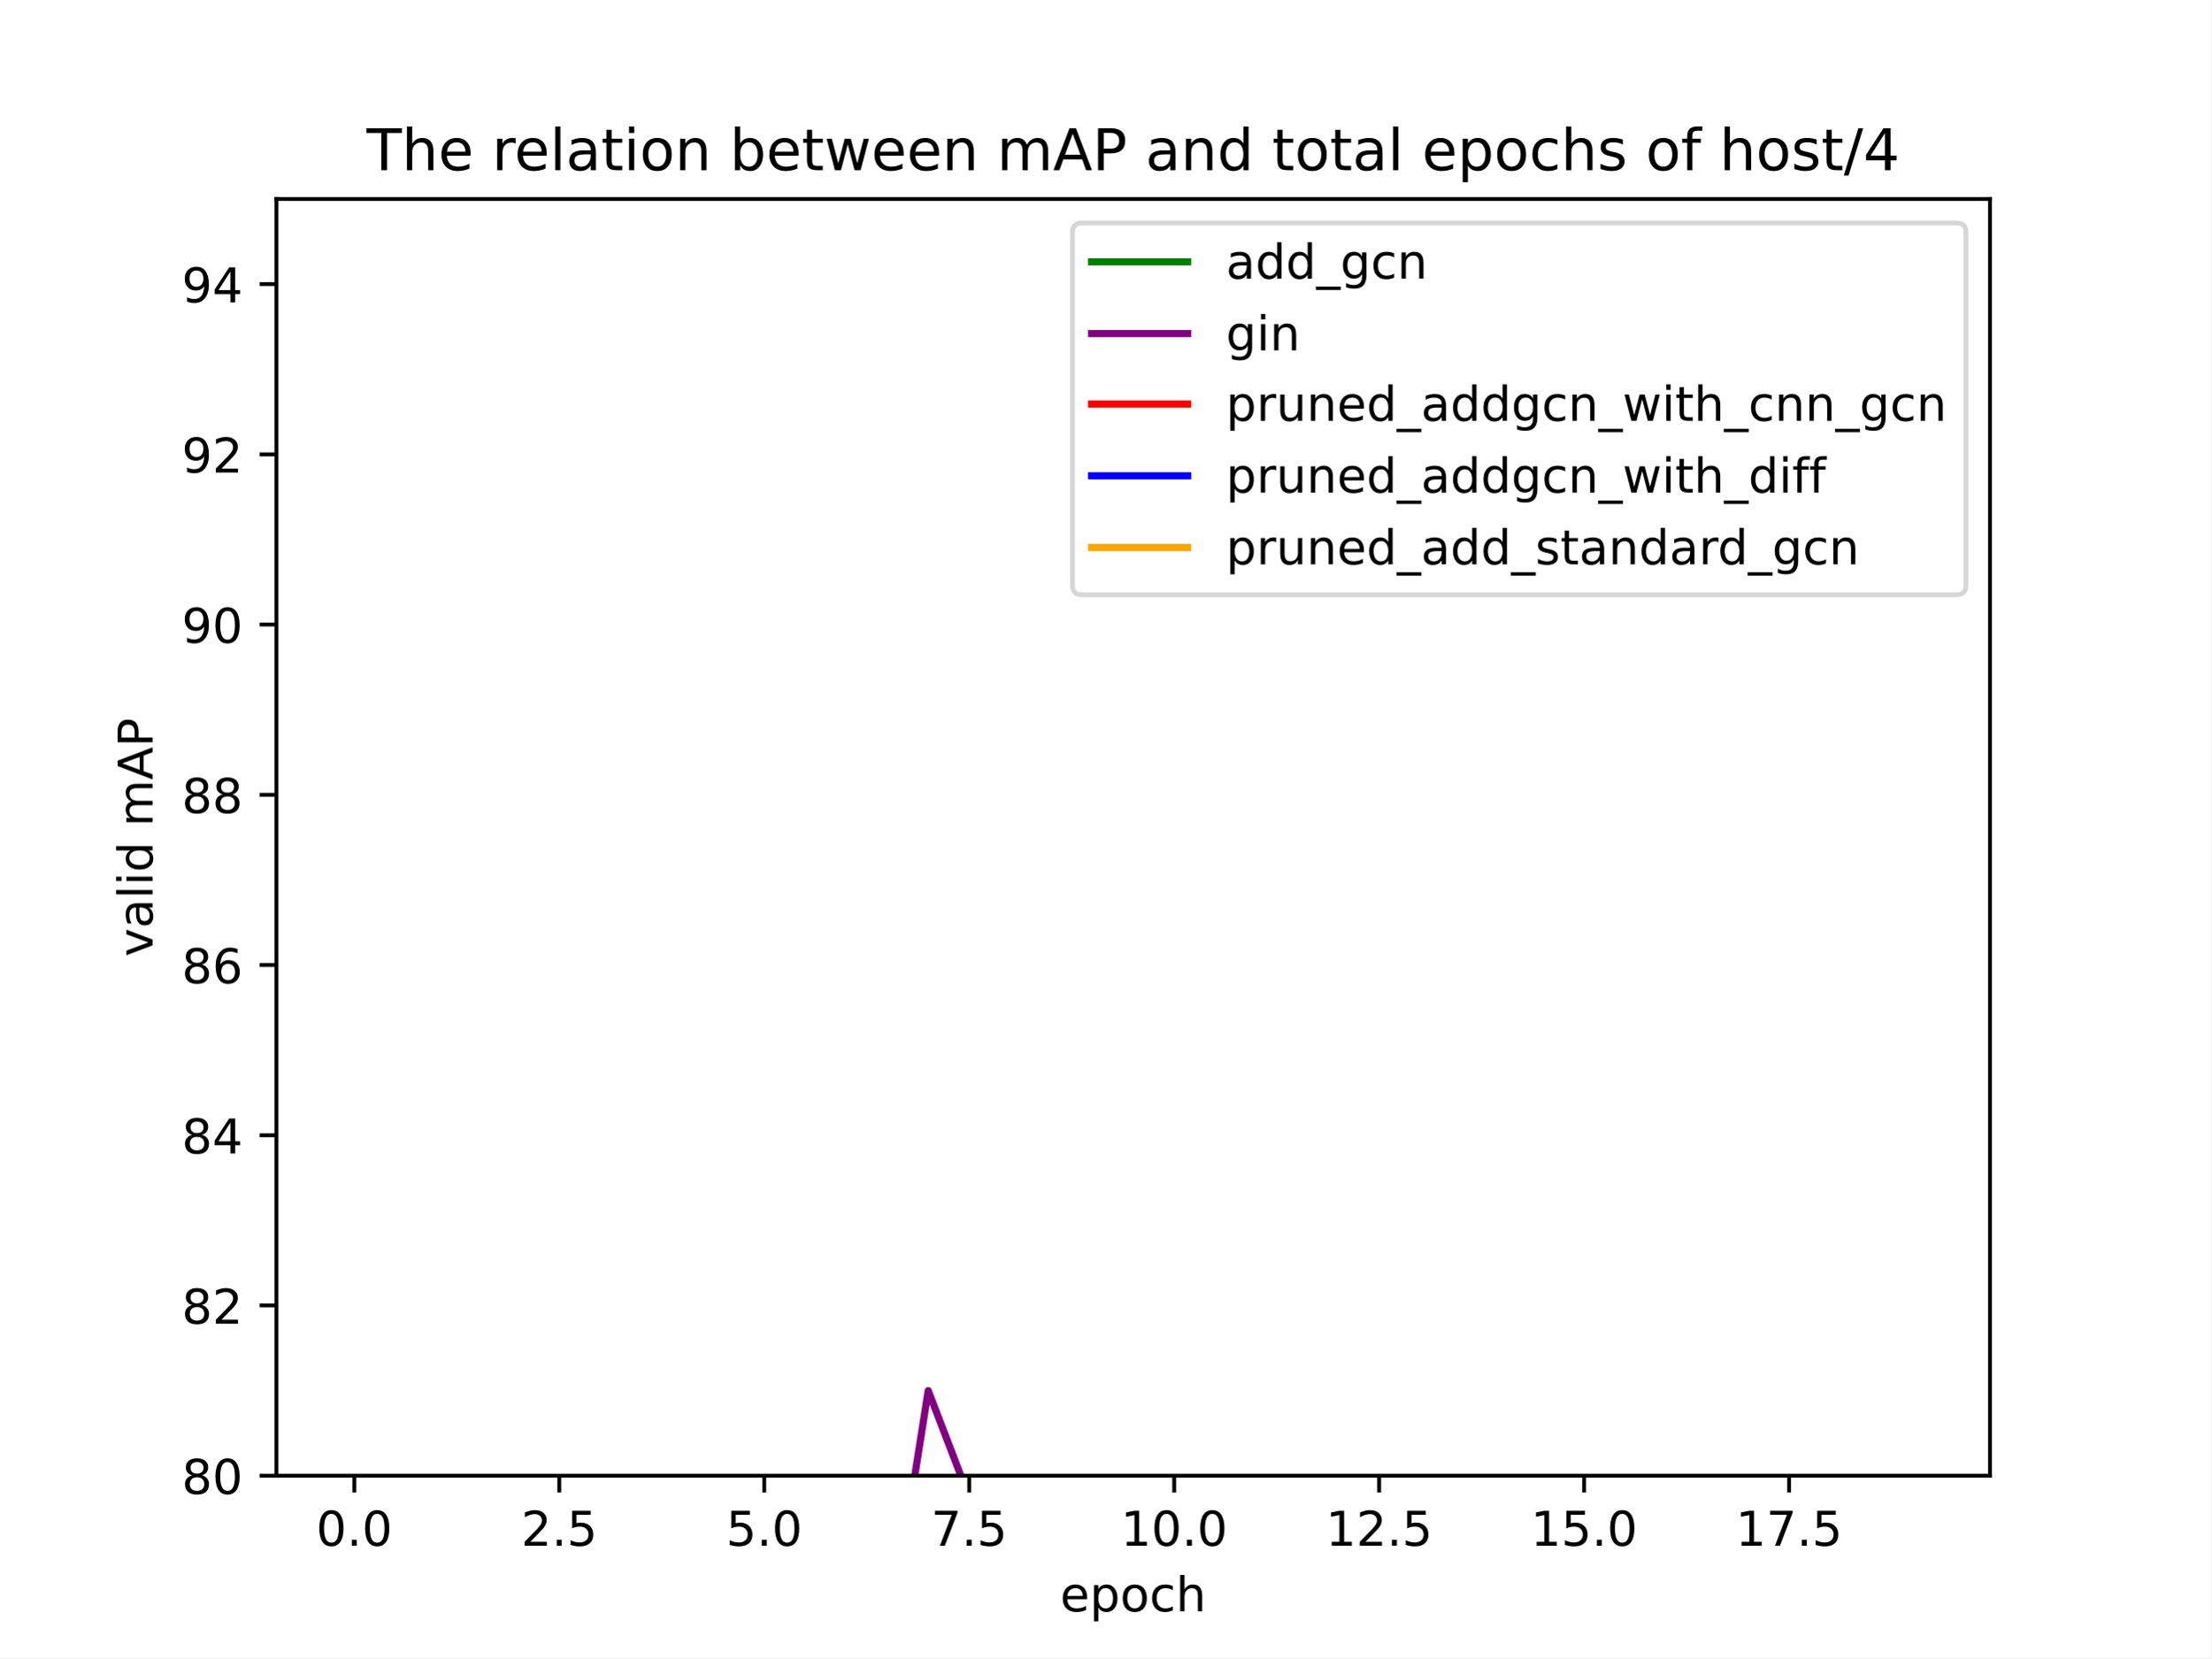
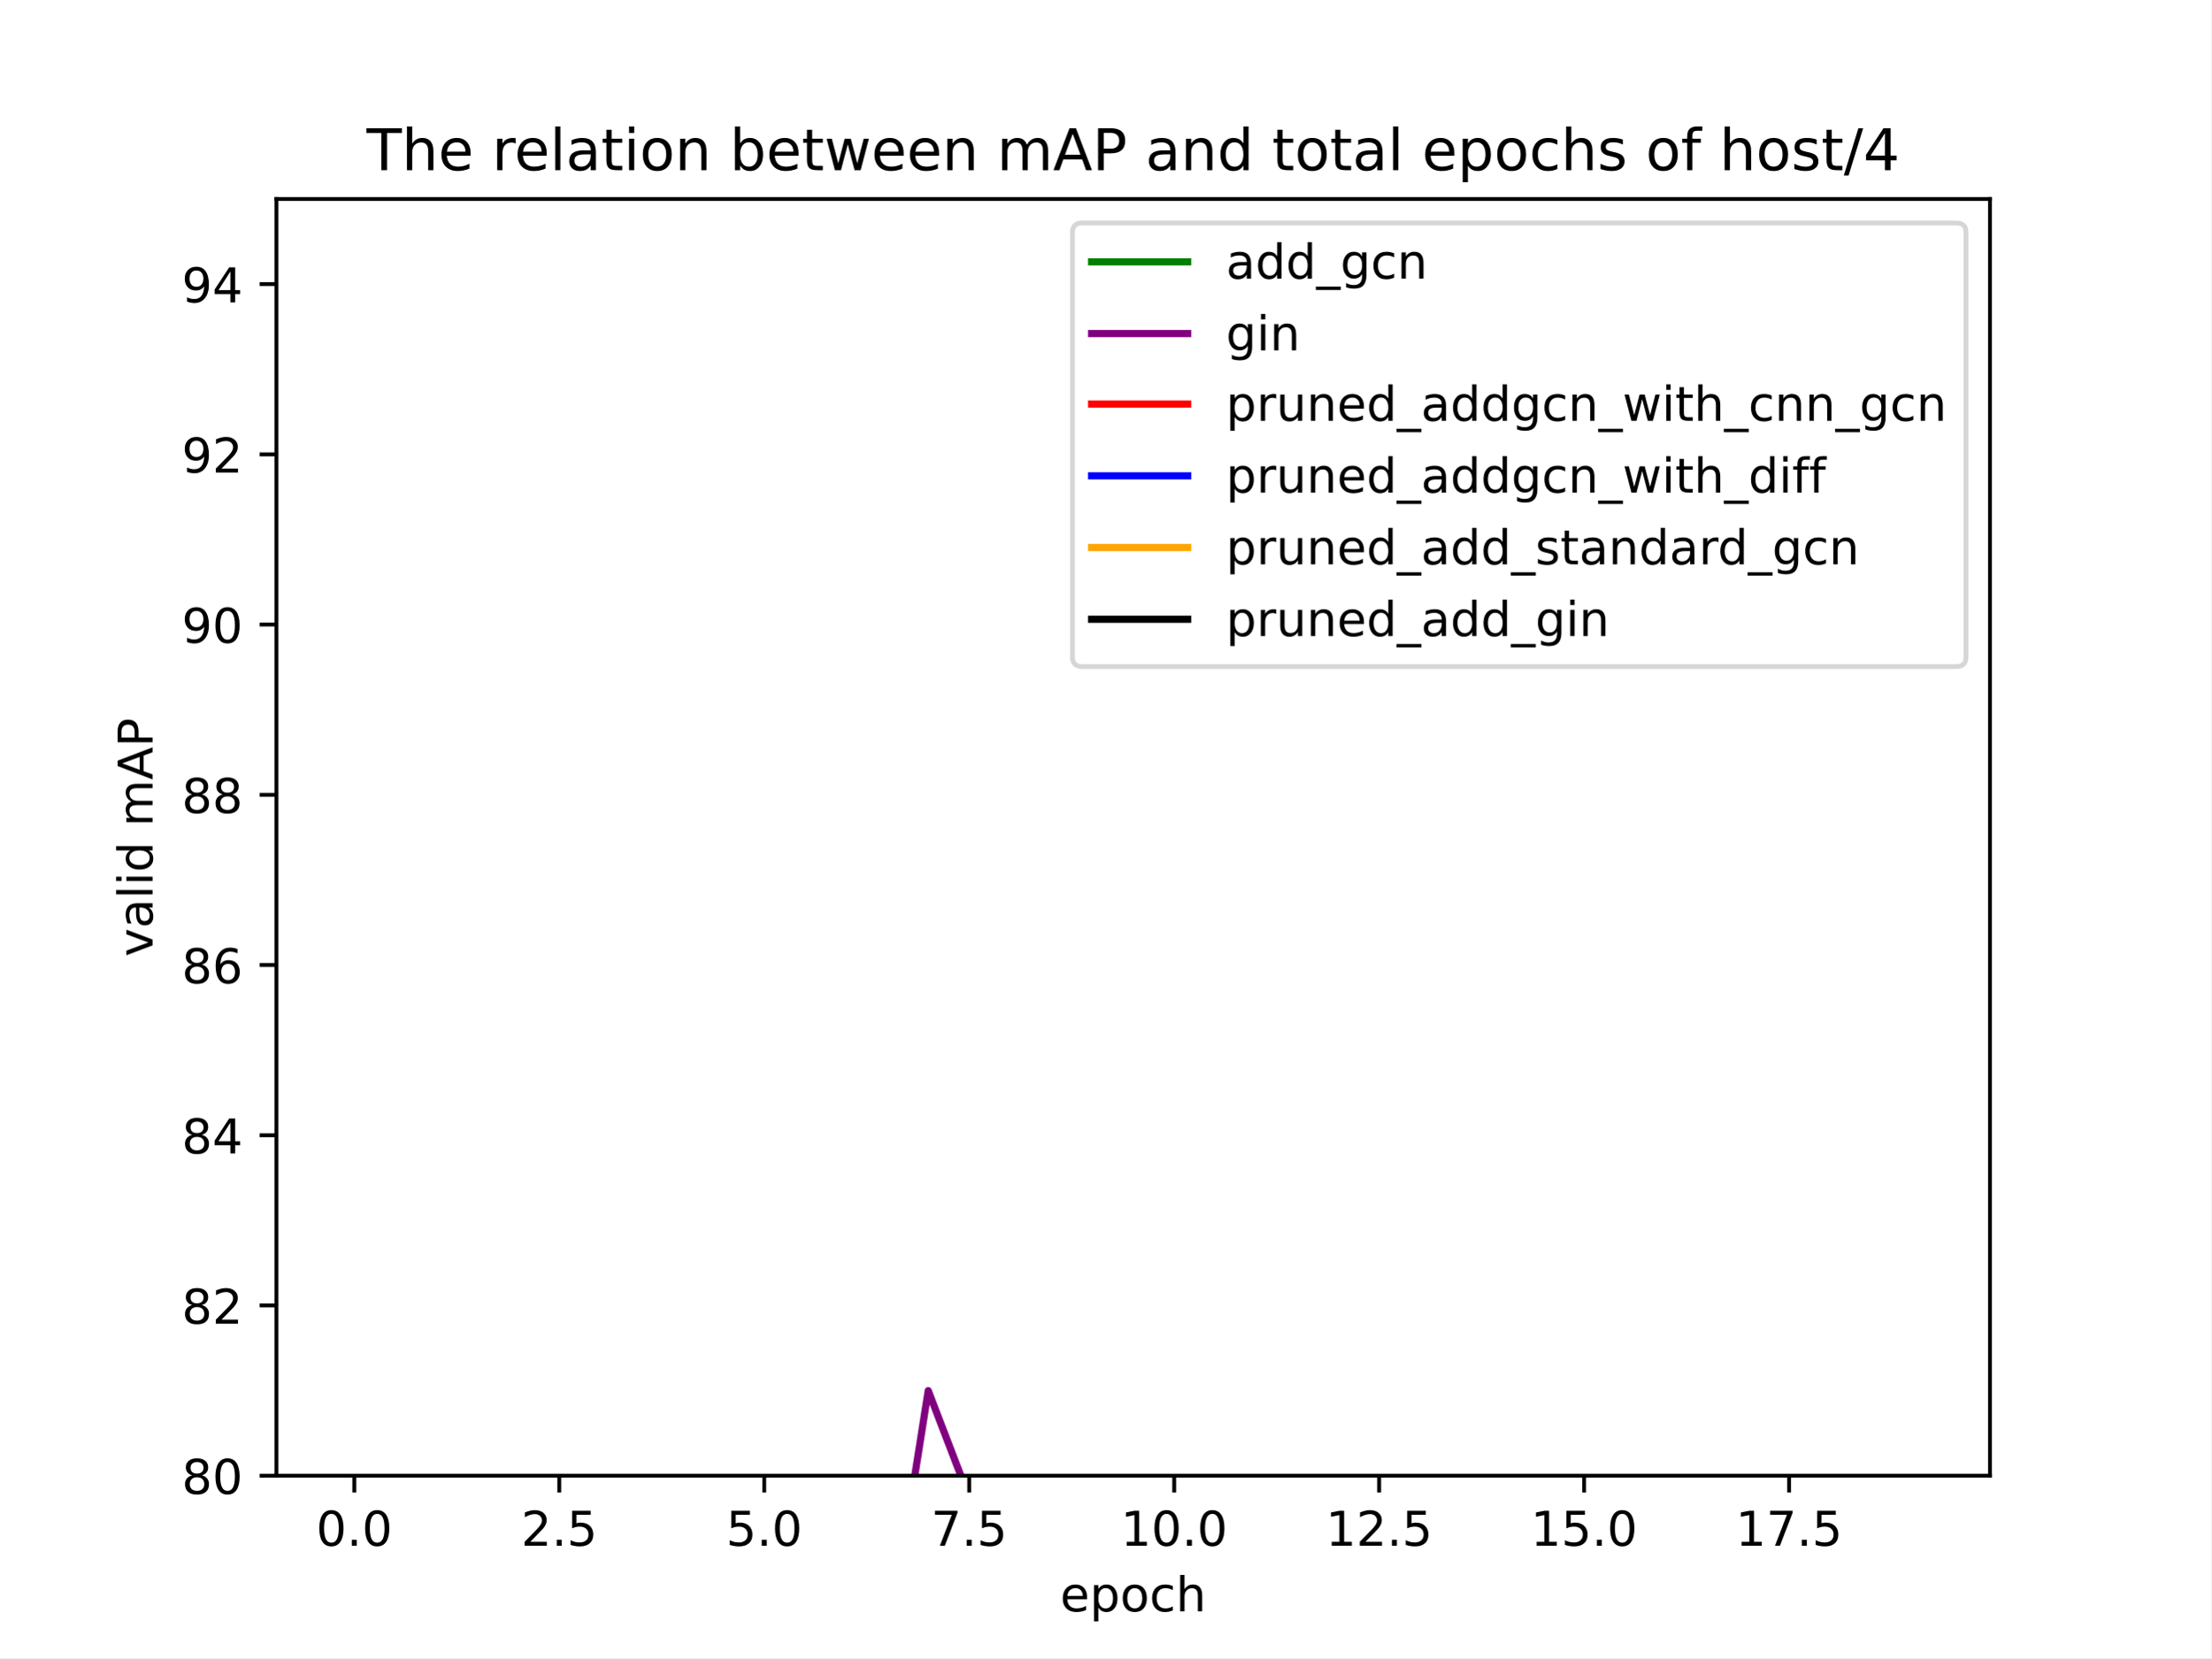
<svg xmlns="http://www.w3.org/2000/svg" xmlns:xlink="http://www.w3.org/1999/xlink" width="460.8pt" height="345.6pt" viewBox="0 0 460.8 345.6" version="1.1">
  <defs>
    <style type="text/css">*{stroke-linejoin: round; stroke-linecap: butt}</style>
  </defs>
  <g id="figure_1">
    <g id="patch_1">
      <path d="M 0 345.6  L 460.8 345.6  L 460.8 0  L 0 0  z " style="fill: #ffffff" />
    </g>
    <g id="axes_1">
      <g id="patch_2">
        <path d="M 57.6 307.584  L 414.72 307.584  L 414.72 41.472  L 57.6 41.472  z " style="fill: #ffffff" />
      </g>
      <g id="matplotlib.axis_1">
        <g id="xtick_1">
          <g id="line2d_1">
            <defs>
-               <path id="m54e47fb34c" d="M 0 0  L 0 3.5  " style="stroke: #000000; stroke-width: 0.8" />
+               <path id="m915c788b56" d="M 0 0  L 0 3.5  " style="stroke: #000000; stroke-width: 0.8" />
            </defs>
            <g>
-               <use xlink:href="#m54e47fb34c" x="73.833" y="307.584" style="stroke: #000000; stroke-width: 0.8" />
+               <use xlink:href="#m915c788b56" x="73.833" y="307.584" style="stroke: #000000; stroke-width: 0.8" />
            </g>
          </g>
          <g id="text_1">
            <g transform="translate(65.88116 322.1824) scale(0.1 -0.1)">
              <defs>
                <path id="DejaVuSans-30" d="M 2034 4250  Q 1547 4250 1301 3770  Q 1056 3291 1056 2328  Q 1056 1369 1301 889  Q 1547 409 2034 409  Q 2525 409 2770 889  Q 3016 1369 3016 2328  Q 3016 3291 2770 3770  Q 2525 4250 2034 4250  z M 2034 4750  Q 2819 4750 3233 4129  Q 3647 3509 3647 2328  Q 3647 1150 3233 529  Q 2819 -91 2034 -91  Q 1250 -91 836 529  Q 422 1150 422 2328  Q 422 3509 836 4129  Q 1250 4750 2034 4750  z " transform="scale(0.015625)" />
                <path id="DejaVuSans-2e" d="M 684 794  L 1344 794  L 1344 0  L 684 0  L 684 794  z " transform="scale(0.015625)" />
              </defs>
              <use xlink:href="#DejaVuSans-30" />
              <use xlink:href="#DejaVuSans-2e" x="63.623" />
              <use xlink:href="#DejaVuSans-30" x="95.41" />
            </g>
          </g>
        </g>
        <g id="xtick_2">
          <g id="line2d_2">
            <g>
-               <use xlink:href="#m54e47fb34c" x="116.55" y="307.584" style="stroke: #000000; stroke-width: 0.8" />
+               <use xlink:href="#m915c788b56" x="116.55" y="307.584" style="stroke: #000000; stroke-width: 0.8" />
            </g>
          </g>
          <g id="text_2">
            <g transform="translate(108.5989 322.1824) scale(0.1 -0.1)">
              <defs>
                <path id="DejaVuSans-32" d="M 1228 531  L 3431 531  L 3431 0  L 469 0  L 469 531  Q 828 903 1448 1529  Q 2069 2156 2228 2338  Q 2531 2678 2651 2914  Q 2772 3150 2772 3378  Q 2772 3750 2511 3984  Q 2250 4219 1831 4219  Q 1534 4219 1204 4116  Q 875 4013 500 3803  L 500 4441  Q 881 4594 1212 4672  Q 1544 4750 1819 4750  Q 2544 4750 2975 4387  Q 3406 4025 3406 3419  Q 3406 3131 3298 2873  Q 3191 2616 2906 2266  Q 2828 2175 2409 1742  Q 1991 1309 1228 531  z " transform="scale(0.015625)" />
                <path id="DejaVuSans-35" d="M 691 4666  L 3169 4666  L 3169 4134  L 1269 4134  L 1269 2991  Q 1406 3038 1543 3061  Q 1681 3084 1819 3084  Q 2600 3084 3056 2656  Q 3513 2228 3513 1497  Q 3513 744 3044 326  Q 2575 -91 1722 -91  Q 1428 -91 1123 -41  Q 819 9 494 109  L 494 744  Q 775 591 1075 516  Q 1375 441 1709 441  Q 2250 441 2565 725  Q 2881 1009 2881 1497  Q 2881 1984 2565 2268  Q 2250 2553 1709 2553  Q 1456 2553 1204 2497  Q 953 2441 691 2322  L 691 4666  z " transform="scale(0.015625)" />
              </defs>
              <use xlink:href="#DejaVuSans-32" />
              <use xlink:href="#DejaVuSans-2e" x="63.623" />
              <use xlink:href="#DejaVuSans-35" x="95.41" />
            </g>
          </g>
        </g>
        <g id="xtick_3">
          <g id="line2d_3">
            <g>
-               <use xlink:href="#m54e47fb34c" x="159.268" y="307.584" style="stroke: #000000; stroke-width: 0.8" />
+               <use xlink:href="#m915c788b56" x="159.268" y="307.584" style="stroke: #000000; stroke-width: 0.8" />
            </g>
          </g>
          <g id="text_3">
            <g transform="translate(151.3166 322.1824) scale(0.1 -0.1)">
              <use xlink:href="#DejaVuSans-35" />
              <use xlink:href="#DejaVuSans-2e" x="63.623" />
              <use xlink:href="#DejaVuSans-30" x="95.41" />
            </g>
          </g>
        </g>
        <g id="xtick_4">
          <g id="line2d_4">
            <g>
-               <use xlink:href="#m54e47fb34c" x="201.986" y="307.584" style="stroke: #000000; stroke-width: 0.8" />
+               <use xlink:href="#m915c788b56" x="201.986" y="307.584" style="stroke: #000000; stroke-width: 0.8" />
            </g>
          </g>
          <g id="text_4">
            <g transform="translate(194.0343 322.1824) scale(0.1 -0.1)">
              <defs>
                <path id="DejaVuSans-37" d="M 525 4666  L 3525 4666  L 3525 4397  L 1831 0  L 1172 0  L 2766 4134  L 525 4134  L 525 4666  z " transform="scale(0.015625)" />
              </defs>
              <use xlink:href="#DejaVuSans-37" />
              <use xlink:href="#DejaVuSans-2e" x="63.623" />
              <use xlink:href="#DejaVuSans-35" x="95.41" />
            </g>
          </g>
        </g>
        <g id="xtick_5">
          <g id="line2d_5">
            <g>
-               <use xlink:href="#m54e47fb34c" x="244.704" y="307.584" style="stroke: #000000; stroke-width: 0.8" />
+               <use xlink:href="#m915c788b56" x="244.704" y="307.584" style="stroke: #000000; stroke-width: 0.8" />
            </g>
          </g>
          <g id="text_5">
            <g transform="translate(233.5707 322.1824) scale(0.1 -0.1)">
              <defs>
                <path id="DejaVuSans-31" d="M 794 531  L 1825 531  L 1825 4091  L 703 3866  L 703 4441  L 1819 4666  L 2450 4666  L 2450 531  L 3481 531  L 3481 0  L 794 0  L 794 531  z " transform="scale(0.015625)" />
              </defs>
              <use xlink:href="#DejaVuSans-31" />
              <use xlink:href="#DejaVuSans-30" x="63.623" />
              <use xlink:href="#DejaVuSans-2e" x="127.246" />
              <use xlink:href="#DejaVuSans-30" x="159.033" />
            </g>
          </g>
        </g>
        <g id="xtick_6">
          <g id="line2d_6">
            <g>
-               <use xlink:href="#m54e47fb34c" x="287.421" y="307.584" style="stroke: #000000; stroke-width: 0.8" />
+               <use xlink:href="#m915c788b56" x="287.421" y="307.584" style="stroke: #000000; stroke-width: 0.8" />
            </g>
          </g>
          <g id="text_6">
            <g transform="translate(276.2884 322.1824) scale(0.1 -0.1)">
              <use xlink:href="#DejaVuSans-31" />
              <use xlink:href="#DejaVuSans-32" x="63.623" />
              <use xlink:href="#DejaVuSans-2e" x="127.246" />
              <use xlink:href="#DejaVuSans-35" x="159.033" />
            </g>
          </g>
        </g>
        <g id="xtick_7">
          <g id="line2d_7">
            <g>
-               <use xlink:href="#m54e47fb34c" x="330.139" y="307.584" style="stroke: #000000; stroke-width: 0.8" />
+               <use xlink:href="#m915c788b56" x="330.139" y="307.584" style="stroke: #000000; stroke-width: 0.8" />
            </g>
          </g>
          <g id="text_7">
            <g transform="translate(319.0061 322.1824) scale(0.1 -0.1)">
              <use xlink:href="#DejaVuSans-31" />
              <use xlink:href="#DejaVuSans-35" x="63.623" />
              <use xlink:href="#DejaVuSans-2e" x="127.246" />
              <use xlink:href="#DejaVuSans-30" x="159.033" />
            </g>
          </g>
        </g>
        <g id="xtick_8">
          <g id="line2d_8">
            <g>
-               <use xlink:href="#m54e47fb34c" x="372.857" y="307.584" style="stroke: #000000; stroke-width: 0.8" />
+               <use xlink:href="#m915c788b56" x="372.857" y="307.584" style="stroke: #000000; stroke-width: 0.8" />
            </g>
          </g>
          <g id="text_8">
            <g transform="translate(361.7238 322.1824) scale(0.1 -0.1)">
              <use xlink:href="#DejaVuSans-31" />
              <use xlink:href="#DejaVuSans-37" x="63.623" />
              <use xlink:href="#DejaVuSans-2e" x="127.246" />
              <use xlink:href="#DejaVuSans-35" x="159.033" />
            </g>
          </g>
        </g>
        <g id="text_9">
          <g transform="translate(220.9319 335.8606) scale(0.1 -0.1)">
            <defs>
              <path id="DejaVuSans-65" d="M 3597 1894  L 3597 1613  L 953 1613  Q 991 1019 1311 708  Q 1631 397 2203 397  Q 2534 397 2845 478  Q 3156 559 3463 722  L 3463 178  Q 3153 47 2828 -22  Q 2503 -91 2169 -91  Q 1331 -91 842 396  Q 353 884 353 1716  Q 353 2575 817 3079  Q 1281 3584 2069 3584  Q 2775 3584 3186 3129  Q 3597 2675 3597 1894  z M 3022 2063  Q 3016 2534 2758 2815  Q 2500 3097 2075 3097  Q 1594 3097 1305 2825  Q 1016 2553 972 2059  L 3022 2063  z " transform="scale(0.015625)" />
              <path id="DejaVuSans-70" d="M 1159 525  L 1159 -1331  L 581 -1331  L 581 3500  L 1159 3500  L 1159 2969  Q 1341 3281 1617 3432  Q 1894 3584 2278 3584  Q 2916 3584 3314 3078  Q 3713 2572 3713 1747  Q 3713 922 3314 415  Q 2916 -91 2278 -91  Q 1894 -91 1617 61  Q 1341 213 1159 525  z M 3116 1747  Q 3116 2381 2855 2742  Q 2594 3103 2138 3103  Q 1681 3103 1420 2742  Q 1159 2381 1159 1747  Q 1159 1113 1420 752  Q 1681 391 2138 391  Q 2594 391 2855 752  Q 3116 1113 3116 1747  z " transform="scale(0.015625)" />
              <path id="DejaVuSans-6f" d="M 1959 3097  Q 1497 3097 1228 2736  Q 959 2375 959 1747  Q 959 1119 1226 758  Q 1494 397 1959 397  Q 2419 397 2687 759  Q 2956 1122 2956 1747  Q 2956 2369 2687 2733  Q 2419 3097 1959 3097  z M 1959 3584  Q 2709 3584 3137 3096  Q 3566 2609 3566 1747  Q 3566 888 3137 398  Q 2709 -91 1959 -91  Q 1206 -91 779 398  Q 353 888 353 1747  Q 353 2609 779 3096  Q 1206 3584 1959 3584  z " transform="scale(0.015625)" />
              <path id="DejaVuSans-63" d="M 3122 3366  L 3122 2828  Q 2878 2963 2633 3030  Q 2388 3097 2138 3097  Q 1578 3097 1268 2742  Q 959 2388 959 1747  Q 959 1106 1268 751  Q 1578 397 2138 397  Q 2388 397 2633 464  Q 2878 531 3122 666  L 3122 134  Q 2881 22 2623 -34  Q 2366 -91 2075 -91  Q 1284 -91 818 406  Q 353 903 353 1747  Q 353 2603 823 3093  Q 1294 3584 2113 3584  Q 2378 3584 2631 3529  Q 2884 3475 3122 3366  z " transform="scale(0.015625)" />
              <path id="DejaVuSans-68" d="M 3513 2113  L 3513 0  L 2938 0  L 2938 2094  Q 2938 2591 2744 2837  Q 2550 3084 2163 3084  Q 1697 3084 1428 2787  Q 1159 2491 1159 1978  L 1159 0  L 581 0  L 581 4863  L 1159 4863  L 1159 2956  Q 1366 3272 1645 3428  Q 1925 3584 2291 3584  Q 2894 3584 3203 3211  Q 3513 2838 3513 2113  z " transform="scale(0.015625)" />
            </defs>
            <use xlink:href="#DejaVuSans-65" />
            <use xlink:href="#DejaVuSans-70" x="61.523" />
            <use xlink:href="#DejaVuSans-6f" x="125" />
            <use xlink:href="#DejaVuSans-63" x="186.182" />
            <use xlink:href="#DejaVuSans-68" x="241.162" />
          </g>
        </g>
      </g>
      <g id="matplotlib.axis_2">
        <g id="ytick_1">
          <g id="line2d_9">
            <defs>
-               <path id="m9976394dd4" d="M 0 0  L -3.5 0  " style="stroke: #000000; stroke-width: 0.8" />
+               <path id="m3e99ce12d8" d="M 0 0  L -3.5 0  " style="stroke: #000000; stroke-width: 0.8" />
            </defs>
            <g>
-               <use xlink:href="#m9976394dd4" x="57.6" y="307.584" style="stroke: #000000; stroke-width: 0.8" />
+               <use xlink:href="#m3e99ce12d8" x="57.6" y="307.584" style="stroke: #000000; stroke-width: 0.8" />
            </g>
          </g>
          <g id="text_10">
            <g transform="translate(37.875 311.3832) scale(0.1 -0.1)">
              <defs>
                <path id="DejaVuSans-38" d="M 2034 2216  Q 1584 2216 1326 1975  Q 1069 1734 1069 1313  Q 1069 891 1326 650  Q 1584 409 2034 409  Q 2484 409 2743 651  Q 3003 894 3003 1313  Q 3003 1734 2745 1975  Q 2488 2216 2034 2216  z M 1403 2484  Q 997 2584 770 2862  Q 544 3141 544 3541  Q 544 4100 942 4425  Q 1341 4750 2034 4750  Q 2731 4750 3128 4425  Q 3525 4100 3525 3541  Q 3525 3141 3298 2862  Q 3072 2584 2669 2484  Q 3125 2378 3379 2068  Q 3634 1759 3634 1313  Q 3634 634 3220 271  Q 2806 -91 2034 -91  Q 1263 -91 848 271  Q 434 634 434 1313  Q 434 1759 690 2068  Q 947 2378 1403 2484  z M 1172 3481  Q 1172 3119 1398 2916  Q 1625 2713 2034 2713  Q 2441 2713 2670 2916  Q 2900 3119 2900 3481  Q 2900 3844 2670 4047  Q 2441 4250 2034 4250  Q 1625 4250 1398 4047  Q 1172 3844 1172 3481  z " transform="scale(0.015625)" />
              </defs>
              <use xlink:href="#DejaVuSans-38" />
              <use xlink:href="#DejaVuSans-30" x="63.623" />
            </g>
          </g>
        </g>
        <g id="ytick_2">
          <g id="line2d_10">
            <g>
-               <use xlink:href="#m9976394dd4" x="57.6" y="272.102" style="stroke: #000000; stroke-width: 0.8" />
+               <use xlink:href="#m3e99ce12d8" x="57.6" y="272.102" style="stroke: #000000; stroke-width: 0.8" />
            </g>
          </g>
          <g id="text_11">
            <g transform="translate(37.875 275.9016) scale(0.1 -0.1)">
              <use xlink:href="#DejaVuSans-38" />
              <use xlink:href="#DejaVuSans-32" x="63.623" />
            </g>
          </g>
        </g>
        <g id="ytick_3">
          <g id="line2d_11">
            <g>
-               <use xlink:href="#m9976394dd4" x="57.6" y="236.621" style="stroke: #000000; stroke-width: 0.8" />
+               <use xlink:href="#m3e99ce12d8" x="57.6" y="236.621" style="stroke: #000000; stroke-width: 0.8" />
            </g>
          </g>
          <g id="text_12">
            <g transform="translate(37.875 240.42) scale(0.1 -0.1)">
              <defs>
                <path id="DejaVuSans-34" d="M 2419 4116  L 825 1625  L 2419 1625  L 2419 4116  z M 2253 4666  L 3047 4666  L 3047 1625  L 3713 1625  L 3713 1100  L 3047 1100  L 3047 0  L 2419 0  L 2419 1100  L 313 1100  L 313 1709  L 2253 4666  z " transform="scale(0.015625)" />
              </defs>
              <use xlink:href="#DejaVuSans-38" />
              <use xlink:href="#DejaVuSans-34" x="63.623" />
            </g>
          </g>
        </g>
        <g id="ytick_4">
          <g id="line2d_12">
            <g>
-               <use xlink:href="#m9976394dd4" x="57.6" y="201.139" style="stroke: #000000; stroke-width: 0.8" />
+               <use xlink:href="#m3e99ce12d8" x="57.6" y="201.139" style="stroke: #000000; stroke-width: 0.8" />
            </g>
          </g>
          <g id="text_13">
            <g transform="translate(37.875 204.9384) scale(0.1 -0.1)">
              <defs>
                <path id="DejaVuSans-36" d="M 2113 2584  Q 1688 2584 1439 2293  Q 1191 2003 1191 1497  Q 1191 994 1439 701  Q 1688 409 2113 409  Q 2538 409 2786 701  Q 3034 994 3034 1497  Q 3034 2003 2786 2293  Q 2538 2584 2113 2584  z M 3366 4563  L 3366 3988  Q 3128 4100 2886 4159  Q 2644 4219 2406 4219  Q 1781 4219 1451 3797  Q 1122 3375 1075 2522  Q 1259 2794 1537 2939  Q 1816 3084 2150 3084  Q 2853 3084 3261 2657  Q 3669 2231 3669 1497  Q 3669 778 3244 343  Q 2819 -91 2113 -91  Q 1303 -91 875 529  Q 447 1150 447 2328  Q 447 3434 972 4092  Q 1497 4750 2381 4750  Q 2619 4750 2861 4703  Q 3103 4656 3366 4563  z " transform="scale(0.015625)" />
              </defs>
              <use xlink:href="#DejaVuSans-38" />
              <use xlink:href="#DejaVuSans-36" x="63.623" />
            </g>
          </g>
        </g>
        <g id="ytick_5">
          <g id="line2d_13">
            <g>
-               <use xlink:href="#m9976394dd4" x="57.6" y="165.658" style="stroke: #000000; stroke-width: 0.8" />
+               <use xlink:href="#m3e99ce12d8" x="57.6" y="165.658" style="stroke: #000000; stroke-width: 0.8" />
            </g>
          </g>
          <g id="text_14">
            <g transform="translate(37.875 169.4568) scale(0.1 -0.1)">
              <use xlink:href="#DejaVuSans-38" />
              <use xlink:href="#DejaVuSans-38" x="63.623" />
            </g>
          </g>
        </g>
        <g id="ytick_6">
          <g id="line2d_14">
            <g>
-               <use xlink:href="#m9976394dd4" x="57.6" y="130.176" style="stroke: #000000; stroke-width: 0.8" />
+               <use xlink:href="#m3e99ce12d8" x="57.6" y="130.176" style="stroke: #000000; stroke-width: 0.8" />
            </g>
          </g>
          <g id="text_15">
            <g transform="translate(37.875 133.9752) scale(0.1 -0.1)">
              <defs>
                <path id="DejaVuSans-39" d="M 703 97  L 703 672  Q 941 559 1184 500  Q 1428 441 1663 441  Q 2288 441 2617 861  Q 2947 1281 2994 2138  Q 2813 1869 2534 1725  Q 2256 1581 1919 1581  Q 1219 1581 811 2004  Q 403 2428 403 3163  Q 403 3881 828 4315  Q 1253 4750 1959 4750  Q 2769 4750 3195 4129  Q 3622 3509 3622 2328  Q 3622 1225 3098 567  Q 2575 -91 1691 -91  Q 1453 -91 1209 -44  Q 966 3 703 97  z M 1959 2075  Q 2384 2075 2632 2365  Q 2881 2656 2881 3163  Q 2881 3666 2632 3958  Q 2384 4250 1959 4250  Q 1534 4250 1286 3958  Q 1038 3666 1038 3163  Q 1038 2656 1286 2365  Q 1534 2075 1959 2075  z " transform="scale(0.015625)" />
              </defs>
              <use xlink:href="#DejaVuSans-39" />
              <use xlink:href="#DejaVuSans-30" x="63.623" />
            </g>
          </g>
        </g>
        <g id="ytick_7">
          <g id="line2d_15">
            <g>
-               <use xlink:href="#m9976394dd4" x="57.6" y="94.694" style="stroke: #000000; stroke-width: 0.8" />
+               <use xlink:href="#m3e99ce12d8" x="57.6" y="94.694" style="stroke: #000000; stroke-width: 0.8" />
            </g>
          </g>
          <g id="text_16">
            <g transform="translate(37.875 98.49362) scale(0.1 -0.1)">
              <use xlink:href="#DejaVuSans-39" />
              <use xlink:href="#DejaVuSans-32" x="63.623" />
            </g>
          </g>
        </g>
        <g id="ytick_8">
          <g id="line2d_16">
            <g>
-               <use xlink:href="#m9976394dd4" x="57.6" y="59.213" style="stroke: #000000; stroke-width: 0.8" />
+               <use xlink:href="#m3e99ce12d8" x="57.6" y="59.213" style="stroke: #000000; stroke-width: 0.8" />
            </g>
          </g>
          <g id="text_17">
            <g transform="translate(37.875 63.01202) scale(0.1 -0.1)">
              <use xlink:href="#DejaVuSans-39" />
              <use xlink:href="#DejaVuSans-34" x="63.623" />
            </g>
          </g>
        </g>
        <g id="text_18">
          <g transform="translate(31.79531 199.3983) rotate(-90) scale(0.1 -0.1)">
            <defs>
              <path id="DejaVuSans-76" d="M 191 3500  L 800 3500  L 1894 563  L 2988 3500  L 3597 3500  L 2284 0  L 1503 0  L 191 3500  z " transform="scale(0.015625)" />
              <path id="DejaVuSans-61" d="M 2194 1759  Q 1497 1759 1228 1600  Q 959 1441 959 1056  Q 959 750 1161 570  Q 1363 391 1709 391  Q 2188 391 2477 730  Q 2766 1069 2766 1631  L 2766 1759  L 2194 1759  z M 3341 1997  L 3341 0  L 2766 0  L 2766 531  Q 2569 213 2275 61  Q 1981 -91 1556 -91  Q 1019 -91 701 211  Q 384 513 384 1019  Q 384 1609 779 1909  Q 1175 2209 1959 2209  L 2766 2209  L 2766 2266  Q 2766 2663 2505 2880  Q 2244 3097 1772 3097  Q 1472 3097 1187 3025  Q 903 2953 641 2809  L 641 3341  Q 956 3463 1253 3523  Q 1550 3584 1831 3584  Q 2591 3584 2966 3190  Q 3341 2797 3341 1997  z " transform="scale(0.015625)" />
              <path id="DejaVuSans-6c" d="M 603 4863  L 1178 4863  L 1178 0  L 603 0  L 603 4863  z " transform="scale(0.015625)" />
              <path id="DejaVuSans-69" d="M 603 3500  L 1178 3500  L 1178 0  L 603 0  L 603 3500  z M 603 4863  L 1178 4863  L 1178 4134  L 603 4134  L 603 4863  z " transform="scale(0.015625)" />
              <path id="DejaVuSans-64" d="M 2906 2969  L 2906 4863  L 3481 4863  L 3481 0  L 2906 0  L 2906 525  Q 2725 213 2448 61  Q 2172 -91 1784 -91  Q 1150 -91 751 415  Q 353 922 353 1747  Q 353 2572 751 3078  Q 1150 3584 1784 3584  Q 2172 3584 2448 3432  Q 2725 3281 2906 2969  z M 947 1747  Q 947 1113 1208 752  Q 1469 391 1925 391  Q 2381 391 2643 752  Q 2906 1113 2906 1747  Q 2906 2381 2643 2742  Q 2381 3103 1925 3103  Q 1469 3103 1208 2742  Q 947 2381 947 1747  z " transform="scale(0.015625)" />
              <path id="DejaVuSans-20" transform="scale(0.015625)" />
              <path id="DejaVuSans-6d" d="M 3328 2828  Q 3544 3216 3844 3400  Q 4144 3584 4550 3584  Q 5097 3584 5394 3201  Q 5691 2819 5691 2113  L 5691 0  L 5113 0  L 5113 2094  Q 5113 2597 4934 2840  Q 4756 3084 4391 3084  Q 3944 3084 3684 2787  Q 3425 2491 3425 1978  L 3425 0  L 2847 0  L 2847 2094  Q 2847 2600 2669 2842  Q 2491 3084 2119 3084  Q 1678 3084 1418 2786  Q 1159 2488 1159 1978  L 1159 0  L 581 0  L 581 3500  L 1159 3500  L 1159 2956  Q 1356 3278 1631 3431  Q 1906 3584 2284 3584  Q 2666 3584 2933 3390  Q 3200 3197 3328 2828  z " transform="scale(0.015625)" />
              <path id="DejaVuSans-41" d="M 2188 4044  L 1331 1722  L 3047 1722  L 2188 4044  z M 1831 4666  L 2547 4666  L 4325 0  L 3669 0  L 3244 1197  L 1141 1197  L 716 0  L 50 0  L 1831 4666  z " transform="scale(0.015625)" />
              <path id="DejaVuSans-50" d="M 1259 4147  L 1259 2394  L 2053 2394  Q 2494 2394 2734 2622  Q 2975 2850 2975 3272  Q 2975 3691 2734 3919  Q 2494 4147 2053 4147  L 1259 4147  z M 628 4666  L 2053 4666  Q 2838 4666 3239 4311  Q 3641 3956 3641 3272  Q 3641 2581 3239 2228  Q 2838 1875 2053 1875  L 1259 1875  L 1259 0  L 628 0  L 628 4666  z " transform="scale(0.015625)" />
            </defs>
            <use xlink:href="#DejaVuSans-76" />
            <use xlink:href="#DejaVuSans-61" x="59.18" />
            <use xlink:href="#DejaVuSans-6c" x="120.459" />
            <use xlink:href="#DejaVuSans-69" x="148.242" />
            <use xlink:href="#DejaVuSans-64" x="176.025" />
            <use xlink:href="#DejaVuSans-20" x="239.502" />
            <use xlink:href="#DejaVuSans-6d" x="271.289" />
            <use xlink:href="#DejaVuSans-41" x="368.701" />
            <use xlink:href="#DejaVuSans-50" x="437.109" />
          </g>
        </g>
      </g>
      <g id="line2d_17">
-         <path d="M 278.764 346.6  L 278.878 344.184  L 295.965 345.508  L 313.052 330.218  L 330.139 335.644  L 342.514 346.6  M 369.417 346.6  L 381.4 342.85  L 398.487 340.087  " clip-path="url(#p999ceb8a21)" style="fill: none; stroke: #008000; stroke-width: 1.5; stroke-linecap: square" />
+         <path d="M 278.764 346.6  L 278.878 344.184  L 295.965 345.508  L 313.052 330.218  L 330.139 335.644  L 342.514 346.6  M 369.417 346.6  L 381.4 342.85  L 398.487 340.087  " clip-path="url(#pa283749ae5)" style="fill: none; stroke: #008000; stroke-width: 1.5; stroke-linecap: square" />
      </g>
      <g id="line2d_18">
-         <path d="M 184.485 346.6  L 193.442 289.86  L 210.529 334.391  L 215.692 346.6  " clip-path="url(#p999ceb8a21)" style="fill: none; stroke: #800080; stroke-width: 1.5; stroke-linecap: square" />
+         <path d="M 184.485 346.6  L 193.442 289.86  L 210.529 334.391  L 215.692 346.6  " clip-path="url(#pa283749ae5)" style="fill: none; stroke: #800080; stroke-width: 1.5; stroke-linecap: square" />
      </g>
      <g id="line2d_19">
-         <path d="M 397.128 346.6  L 398.487 340.804  " clip-path="url(#p999ceb8a21)" style="fill: none; stroke: #ff0000; stroke-width: 1.5; stroke-linecap: square" />
+         <path d="M 397.128 346.6  L 398.487 340.804  " clip-path="url(#pa283749ae5)" style="fill: none; stroke: #ff0000; stroke-width: 1.5; stroke-linecap: square" />
      </g>
      <g id="line2d_20">
-         <path clip-path="url(#p999ceb8a21)" style="fill: none; stroke: #0000ff; stroke-width: 1.5; stroke-linecap: square" />
+         <path clip-path="url(#pa283749ae5)" style="fill: none; stroke: #0000ff; stroke-width: 1.5; stroke-linecap: square" />
      </g>
      <g id="line2d_21">
-         <path clip-path="url(#p999ceb8a21)" style="fill: none; stroke: #ffa500; stroke-width: 1.5; stroke-linecap: square" />
+         <path clip-path="url(#pa283749ae5)" style="fill: none; stroke: #ffa500; stroke-width: 1.5; stroke-linecap: square" />
+       </g>
+       <g id="line2d_22">
+         <path clip-path="url(#pa283749ae5)" style="fill: none; stroke: #000000; stroke-width: 1.5; stroke-linecap: square" />
      </g>
      <g id="patch_3">
        <path d="M 57.6 307.584  L 57.6 41.472  " style="fill: none; stroke: #000000; stroke-width: 0.8; stroke-linejoin: miter; stroke-linecap: square" />
      </g>
      <g id="patch_4">
        <path d="M 414.72 307.584  L 414.72 41.472  " style="fill: none; stroke: #000000; stroke-width: 0.8; stroke-linejoin: miter; stroke-linecap: square" />
      </g>
      <g id="patch_5">
        <path d="M 57.6 307.584  L 414.72 307.584  " style="fill: none; stroke: #000000; stroke-width: 0.8; stroke-linejoin: miter; stroke-linecap: square" />
      </g>
      <g id="patch_6">
        <path d="M 57.6 41.472  L 414.72 41.472  " style="fill: none; stroke: #000000; stroke-width: 0.8; stroke-linejoin: miter; stroke-linecap: square" />
      </g>
      <g id="text_19">
        <g transform="translate(76.39219 35.472) scale(0.12 -0.12)">
          <defs>
            <path id="DejaVuSans-54" d="M -19 4666  L 3928 4666  L 3928 4134  L 2272 4134  L 2272 0  L 1638 0  L 1638 4134  L -19 4134  L -19 4666  z " transform="scale(0.015625)" />
            <path id="DejaVuSans-72" d="M 2631 2963  Q 2534 3019 2420 3045  Q 2306 3072 2169 3072  Q 1681 3072 1420 2755  Q 1159 2438 1159 1844  L 1159 0  L 581 0  L 581 3500  L 1159 3500  L 1159 2956  Q 1341 3275 1631 3429  Q 1922 3584 2338 3584  Q 2397 3584 2469 3576  Q 2541 3569 2628 3553  L 2631 2963  z " transform="scale(0.015625)" />
            <path id="DejaVuSans-74" d="M 1172 4494  L 1172 3500  L 2356 3500  L 2356 3053  L 1172 3053  L 1172 1153  Q 1172 725 1289 603  Q 1406 481 1766 481  L 2356 481  L 2356 0  L 1766 0  Q 1100 0 847 248  Q 594 497 594 1153  L 594 3053  L 172 3053  L 172 3500  L 594 3500  L 594 4494  L 1172 4494  z " transform="scale(0.015625)" />
            <path id="DejaVuSans-6e" d="M 3513 2113  L 3513 0  L 2938 0  L 2938 2094  Q 2938 2591 2744 2837  Q 2550 3084 2163 3084  Q 1697 3084 1428 2787  Q 1159 2491 1159 1978  L 1159 0  L 581 0  L 581 3500  L 1159 3500  L 1159 2956  Q 1366 3272 1645 3428  Q 1925 3584 2291 3584  Q 2894 3584 3203 3211  Q 3513 2838 3513 2113  z " transform="scale(0.015625)" />
            <path id="DejaVuSans-62" d="M 3116 1747  Q 3116 2381 2855 2742  Q 2594 3103 2138 3103  Q 1681 3103 1420 2742  Q 1159 2381 1159 1747  Q 1159 1113 1420 752  Q 1681 391 2138 391  Q 2594 391 2855 752  Q 3116 1113 3116 1747  z M 1159 2969  Q 1341 3281 1617 3432  Q 1894 3584 2278 3584  Q 2916 3584 3314 3078  Q 3713 2572 3713 1747  Q 3713 922 3314 415  Q 2916 -91 2278 -91  Q 1894 -91 1617 61  Q 1341 213 1159 525  L 1159 0  L 581 0  L 581 4863  L 1159 4863  L 1159 2969  z " transform="scale(0.015625)" />
            <path id="DejaVuSans-77" d="M 269 3500  L 844 3500  L 1563 769  L 2278 3500  L 2956 3500  L 3675 769  L 4391 3500  L 4966 3500  L 4050 0  L 3372 0  L 2619 2869  L 1863 0  L 1184 0  L 269 3500  z " transform="scale(0.015625)" />
            <path id="DejaVuSans-73" d="M 2834 3397  L 2834 2853  Q 2591 2978 2328 3040  Q 2066 3103 1784 3103  Q 1356 3103 1142 2972  Q 928 2841 928 2578  Q 928 2378 1081 2264  Q 1234 2150 1697 2047  L 1894 2003  Q 2506 1872 2764 1633  Q 3022 1394 3022 966  Q 3022 478 2636 193  Q 2250 -91 1575 -91  Q 1294 -91 989 -36  Q 684 19 347 128  L 347 722  Q 666 556 975 473  Q 1284 391 1588 391  Q 1994 391 2212 530  Q 2431 669 2431 922  Q 2431 1156 2273 1281  Q 2116 1406 1581 1522  L 1381 1569  Q 847 1681 609 1914  Q 372 2147 372 2553  Q 372 3047 722 3315  Q 1072 3584 1716 3584  Q 2034 3584 2315 3537  Q 2597 3491 2834 3397  z " transform="scale(0.015625)" />
            <path id="DejaVuSans-66" d="M 2375 4863  L 2375 4384  L 1825 4384  Q 1516 4384 1395 4259  Q 1275 4134 1275 3809  L 1275 3500  L 2222 3500  L 2222 3053  L 1275 3053  L 1275 0  L 697 0  L 697 3053  L 147 3053  L 147 3500  L 697 3500  L 697 3744  Q 697 4328 969 4595  Q 1241 4863 1831 4863  L 2375 4863  z " transform="scale(0.015625)" />
            <path id="DejaVuSans-2f" d="M 1625 4666  L 2156 4666  L 531 -594  L 0 -594  L 1625 4666  z " transform="scale(0.015625)" />
          </defs>
          <use xlink:href="#DejaVuSans-54" />
          <use xlink:href="#DejaVuSans-68" x="61.084" />
          <use xlink:href="#DejaVuSans-65" x="124.463" />
          <use xlink:href="#DejaVuSans-20" x="185.986" />
          <use xlink:href="#DejaVuSans-72" x="217.773" />
          <use xlink:href="#DejaVuSans-65" x="256.637" />
          <use xlink:href="#DejaVuSans-6c" x="318.16" />
          <use xlink:href="#DejaVuSans-61" x="345.943" />
          <use xlink:href="#DejaVuSans-74" x="407.223" />
          <use xlink:href="#DejaVuSans-69" x="446.432" />
          <use xlink:href="#DejaVuSans-6f" x="474.215" />
          <use xlink:href="#DejaVuSans-6e" x="535.396" />
          <use xlink:href="#DejaVuSans-20" x="598.775" />
          <use xlink:href="#DejaVuSans-62" x="630.562" />
          <use xlink:href="#DejaVuSans-65" x="694.039" />
          <use xlink:href="#DejaVuSans-74" x="755.562" />
          <use xlink:href="#DejaVuSans-77" x="794.771" />
          <use xlink:href="#DejaVuSans-65" x="876.559" />
          <use xlink:href="#DejaVuSans-65" x="938.082" />
          <use xlink:href="#DejaVuSans-6e" x="999.605" />
          <use xlink:href="#DejaVuSans-20" x="1062.984" />
          <use xlink:href="#DejaVuSans-6d" x="1094.771" />
          <use xlink:href="#DejaVuSans-41" x="1192.184" />
          <use xlink:href="#DejaVuSans-50" x="1260.592" />
          <use xlink:href="#DejaVuSans-20" x="1320.895" />
          <use xlink:href="#DejaVuSans-61" x="1352.682" />
          <use xlink:href="#DejaVuSans-6e" x="1413.961" />
          <use xlink:href="#DejaVuSans-64" x="1477.34" />
          <use xlink:href="#DejaVuSans-20" x="1540.816" />
          <use xlink:href="#DejaVuSans-74" x="1572.604" />
          <use xlink:href="#DejaVuSans-6f" x="1611.812" />
          <use xlink:href="#DejaVuSans-74" x="1672.994" />
          <use xlink:href="#DejaVuSans-61" x="1712.203" />
          <use xlink:href="#DejaVuSans-6c" x="1773.482" />
          <use xlink:href="#DejaVuSans-20" x="1801.266" />
          <use xlink:href="#DejaVuSans-65" x="1833.053" />
          <use xlink:href="#DejaVuSans-70" x="1894.576" />
          <use xlink:href="#DejaVuSans-6f" x="1958.053" />
          <use xlink:href="#DejaVuSans-63" x="2019.234" />
          <use xlink:href="#DejaVuSans-68" x="2074.215" />
          <use xlink:href="#DejaVuSans-73" x="2137.594" />
          <use xlink:href="#DejaVuSans-20" x="2189.693" />
          <use xlink:href="#DejaVuSans-6f" x="2221.48" />
          <use xlink:href="#DejaVuSans-66" x="2282.662" />
          <use xlink:href="#DejaVuSans-20" x="2317.867" />
          <use xlink:href="#DejaVuSans-68" x="2349.654" />
          <use xlink:href="#DejaVuSans-6f" x="2413.033" />
          <use xlink:href="#DejaVuSans-73" x="2474.215" />
          <use xlink:href="#DejaVuSans-74" x="2526.314" />
          <use xlink:href="#DejaVuSans-2f" x="2565.523" />
          <use xlink:href="#DejaVuSans-34" x="2599.215" />
        </g>
      </g>
      <g id="legend_1">
        <g id="patch_7">
-           <path d="M 225.503 123.975  L 407.72 123.975  Q 409.72 123.975 409.72 121.975  L 409.72 48.472  Q 409.72 46.472 407.72 46.472  L 225.503 46.472  Q 223.503 46.472 223.503 48.472  L 223.503 121.975  Q 223.503 123.975 225.503 123.975  z " style="fill: #ffffff; opacity: 0.8; stroke: #cccccc; stroke-linejoin: miter" />
-         </g>
-         <g id="line2d_22">
+           <path d="M 225.503 138.931  L 407.72 138.931  Q 409.72 138.931 409.72 136.931  L 409.72 48.472  Q 409.72 46.472 407.72 46.472  L 225.503 46.472  Q 223.503 46.472 223.503 48.472  L 223.503 136.931  Q 223.503 138.931 225.503 138.931  z " style="fill: #ffffff; opacity: 0.8; stroke: #cccccc; stroke-linejoin: miter" />
+         </g>
+         <g id="line2d_23">
          <path d="M 227.503 54.57  L 237.503 54.57  L 247.503 54.57  " style="fill: none; stroke: #008000; stroke-width: 1.5; stroke-linecap: square" />
        </g>
        <g id="text_20">
          <g transform="translate(255.5028 58.07044) scale(0.1 -0.1)">
            <defs>
              <path id="DejaVuSans-5f" d="M 3263 -1063  L 3263 -1509  L -63 -1509  L -63 -1063  L 3263 -1063  z " transform="scale(0.015625)" />
              <path id="DejaVuSans-67" d="M 2906 1791  Q 2906 2416 2648 2759  Q 2391 3103 1925 3103  Q 1463 3103 1205 2759  Q 947 2416 947 1791  Q 947 1169 1205 825  Q 1463 481 1925 481  Q 2391 481 2648 825  Q 2906 1169 2906 1791  z M 3481 434  Q 3481 -459 3084 -895  Q 2688 -1331 1869 -1331  Q 1566 -1331 1297 -1286  Q 1028 -1241 775 -1147  L 775 -588  Q 1028 -725 1275 -790  Q 1522 -856 1778 -856  Q 2344 -856 2625 -561  Q 2906 -266 2906 331  L 2906 616  Q 2728 306 2450 153  Q 2172 0 1784 0  Q 1141 0 747 490  Q 353 981 353 1791  Q 353 2603 747 3093  Q 1141 3584 1784 3584  Q 2172 3584 2450 3431  Q 2728 3278 2906 2969  L 2906 3500  L 3481 3500  L 3481 434  z " transform="scale(0.015625)" />
            </defs>
            <use xlink:href="#DejaVuSans-61" />
            <use xlink:href="#DejaVuSans-64" x="61.279" />
            <use xlink:href="#DejaVuSans-64" x="124.756" />
            <use xlink:href="#DejaVuSans-5f" x="188.232" />
            <use xlink:href="#DejaVuSans-67" x="238.232" />
            <use xlink:href="#DejaVuSans-63" x="301.709" />
            <use xlink:href="#DejaVuSans-6e" x="356.689" />
          </g>
        </g>
-         <g id="line2d_23">
+         <g id="line2d_24">
          <path d="M 227.503 69.527  L 237.503 69.527  L 247.503 69.527  " style="fill: none; stroke: #800080; stroke-width: 1.5; stroke-linecap: square" />
        </g>
        <g id="text_21">
          <g transform="translate(255.5028 73.02669) scale(0.1 -0.1)">
            <use xlink:href="#DejaVuSans-67" />
            <use xlink:href="#DejaVuSans-69" x="63.477" />
            <use xlink:href="#DejaVuSans-6e" x="91.26" />
          </g>
        </g>
-         <g id="line2d_24">
+         <g id="line2d_25">
          <path d="M 227.503 84.205  L 237.503 84.205  L 247.503 84.205  " style="fill: none; stroke: #ff0000; stroke-width: 1.5; stroke-linecap: square" />
        </g>
        <g id="text_22">
          <g transform="translate(255.5028 87.70481) scale(0.1 -0.1)">
            <defs>
              <path id="DejaVuSans-75" d="M 544 1381  L 544 3500  L 1119 3500  L 1119 1403  Q 1119 906 1312 657  Q 1506 409 1894 409  Q 2359 409 2629 706  Q 2900 1003 2900 1516  L 2900 3500  L 3475 3500  L 3475 0  L 2900 0  L 2900 538  Q 2691 219 2414 64  Q 2138 -91 1772 -91  Q 1169 -91 856 284  Q 544 659 544 1381  z M 1991 3584  L 1991 3584  z " transform="scale(0.015625)" />
            </defs>
            <use xlink:href="#DejaVuSans-70" />
            <use xlink:href="#DejaVuSans-72" x="63.477" />
            <use xlink:href="#DejaVuSans-75" x="104.59" />
            <use xlink:href="#DejaVuSans-6e" x="167.969" />
            <use xlink:href="#DejaVuSans-65" x="231.348" />
            <use xlink:href="#DejaVuSans-64" x="292.871" />
            <use xlink:href="#DejaVuSans-5f" x="356.348" />
            <use xlink:href="#DejaVuSans-61" x="406.348" />
            <use xlink:href="#DejaVuSans-64" x="467.627" />
            <use xlink:href="#DejaVuSans-64" x="531.104" />
            <use xlink:href="#DejaVuSans-67" x="594.58" />
            <use xlink:href="#DejaVuSans-63" x="658.057" />
            <use xlink:href="#DejaVuSans-6e" x="713.037" />
            <use xlink:href="#DejaVuSans-5f" x="776.416" />
            <use xlink:href="#DejaVuSans-77" x="826.416" />
            <use xlink:href="#DejaVuSans-69" x="908.203" />
            <use xlink:href="#DejaVuSans-74" x="935.986" />
            <use xlink:href="#DejaVuSans-68" x="975.195" />
            <use xlink:href="#DejaVuSans-5f" x="1038.574" />
            <use xlink:href="#DejaVuSans-63" x="1088.574" />
            <use xlink:href="#DejaVuSans-6e" x="1143.555" />
            <use xlink:href="#DejaVuSans-6e" x="1206.934" />
            <use xlink:href="#DejaVuSans-5f" x="1270.312" />
            <use xlink:href="#DejaVuSans-67" x="1320.312" />
            <use xlink:href="#DejaVuSans-63" x="1383.789" />
            <use xlink:href="#DejaVuSans-6e" x="1438.77" />
          </g>
        </g>
-         <g id="line2d_25">
+         <g id="line2d_26">
          <path d="M 227.503 99.161  L 237.503 99.161  L 247.503 99.161  " style="fill: none; stroke: #0000ff; stroke-width: 1.5; stroke-linecap: square" />
        </g>
        <g id="text_23">
          <g transform="translate(255.5028 102.6611) scale(0.1 -0.1)">
            <use xlink:href="#DejaVuSans-70" />
            <use xlink:href="#DejaVuSans-72" x="63.477" />
            <use xlink:href="#DejaVuSans-75" x="104.59" />
            <use xlink:href="#DejaVuSans-6e" x="167.969" />
            <use xlink:href="#DejaVuSans-65" x="231.348" />
            <use xlink:href="#DejaVuSans-64" x="292.871" />
            <use xlink:href="#DejaVuSans-5f" x="356.348" />
            <use xlink:href="#DejaVuSans-61" x="406.348" />
            <use xlink:href="#DejaVuSans-64" x="467.627" />
            <use xlink:href="#DejaVuSans-64" x="531.104" />
            <use xlink:href="#DejaVuSans-67" x="594.58" />
            <use xlink:href="#DejaVuSans-63" x="658.057" />
            <use xlink:href="#DejaVuSans-6e" x="713.037" />
            <use xlink:href="#DejaVuSans-5f" x="776.416" />
            <use xlink:href="#DejaVuSans-77" x="826.416" />
            <use xlink:href="#DejaVuSans-69" x="908.203" />
            <use xlink:href="#DejaVuSans-74" x="935.986" />
            <use xlink:href="#DejaVuSans-68" x="975.195" />
            <use xlink:href="#DejaVuSans-5f" x="1038.574" />
            <use xlink:href="#DejaVuSans-64" x="1088.574" />
            <use xlink:href="#DejaVuSans-69" x="1152.051" />
            <use xlink:href="#DejaVuSans-66" x="1179.834" />
            <use xlink:href="#DejaVuSans-66" x="1215.039" />
          </g>
        </g>
-         <g id="line2d_26">
+         <g id="line2d_27">
          <path d="M 227.503 114.117  L 237.503 114.117  L 247.503 114.117  " style="fill: none; stroke: #ffa500; stroke-width: 1.5; stroke-linecap: square" />
        </g>
        <g id="text_24">
          <g transform="translate(255.5028 117.6173) scale(0.1 -0.1)">
            <use xlink:href="#DejaVuSans-70" />
            <use xlink:href="#DejaVuSans-72" x="63.477" />
            <use xlink:href="#DejaVuSans-75" x="104.59" />
            <use xlink:href="#DejaVuSans-6e" x="167.969" />
            <use xlink:href="#DejaVuSans-65" x="231.348" />
            <use xlink:href="#DejaVuSans-64" x="292.871" />
            <use xlink:href="#DejaVuSans-5f" x="356.348" />
            <use xlink:href="#DejaVuSans-61" x="406.348" />
            <use xlink:href="#DejaVuSans-64" x="467.627" />
            <use xlink:href="#DejaVuSans-64" x="531.104" />
            <use xlink:href="#DejaVuSans-5f" x="594.58" />
            <use xlink:href="#DejaVuSans-73" x="644.58" />
            <use xlink:href="#DejaVuSans-74" x="696.68" />
            <use xlink:href="#DejaVuSans-61" x="735.889" />
            <use xlink:href="#DejaVuSans-6e" x="797.168" />
            <use xlink:href="#DejaVuSans-64" x="860.547" />
            <use xlink:href="#DejaVuSans-61" x="924.023" />
            <use xlink:href="#DejaVuSans-72" x="985.303" />
            <use xlink:href="#DejaVuSans-64" x="1024.666" />
            <use xlink:href="#DejaVuSans-5f" x="1088.143" />
            <use xlink:href="#DejaVuSans-67" x="1138.143" />
            <use xlink:href="#DejaVuSans-63" x="1201.619" />
            <use xlink:href="#DejaVuSans-6e" x="1256.6" />
          </g>
        </g>
+         <g id="line2d_28">
+           <path d="M 227.503 129.074  L 237.503 129.074  L 247.503 129.074  " style="fill: none; stroke: #000000; stroke-width: 1.5; stroke-linecap: square" />
+         </g>
+         <g id="text_25">
+           <g transform="translate(255.5028 132.5736) scale(0.1 -0.1)">
+             <use xlink:href="#DejaVuSans-70" />
+             <use xlink:href="#DejaVuSans-72" x="63.477" />
+             <use xlink:href="#DejaVuSans-75" x="104.59" />
+             <use xlink:href="#DejaVuSans-6e" x="167.969" />
+             <use xlink:href="#DejaVuSans-65" x="231.348" />
+             <use xlink:href="#DejaVuSans-64" x="292.871" />
+             <use xlink:href="#DejaVuSans-5f" x="356.348" />
+             <use xlink:href="#DejaVuSans-61" x="406.348" />
+             <use xlink:href="#DejaVuSans-64" x="467.627" />
+             <use xlink:href="#DejaVuSans-64" x="531.104" />
+             <use xlink:href="#DejaVuSans-5f" x="594.58" />
+             <use xlink:href="#DejaVuSans-67" x="644.58" />
+             <use xlink:href="#DejaVuSans-69" x="708.057" />
+             <use xlink:href="#DejaVuSans-6e" x="735.84" />
+           </g>
+         </g>
      </g>
    </g>
  </g>
  <defs>
-     <clipPath id="p999ceb8a21">
+     <clipPath id="pa283749ae5">
      <rect x="57.6" y="41.472" width="357.12" height="266.112" />
    </clipPath>
  </defs>
</svg>
